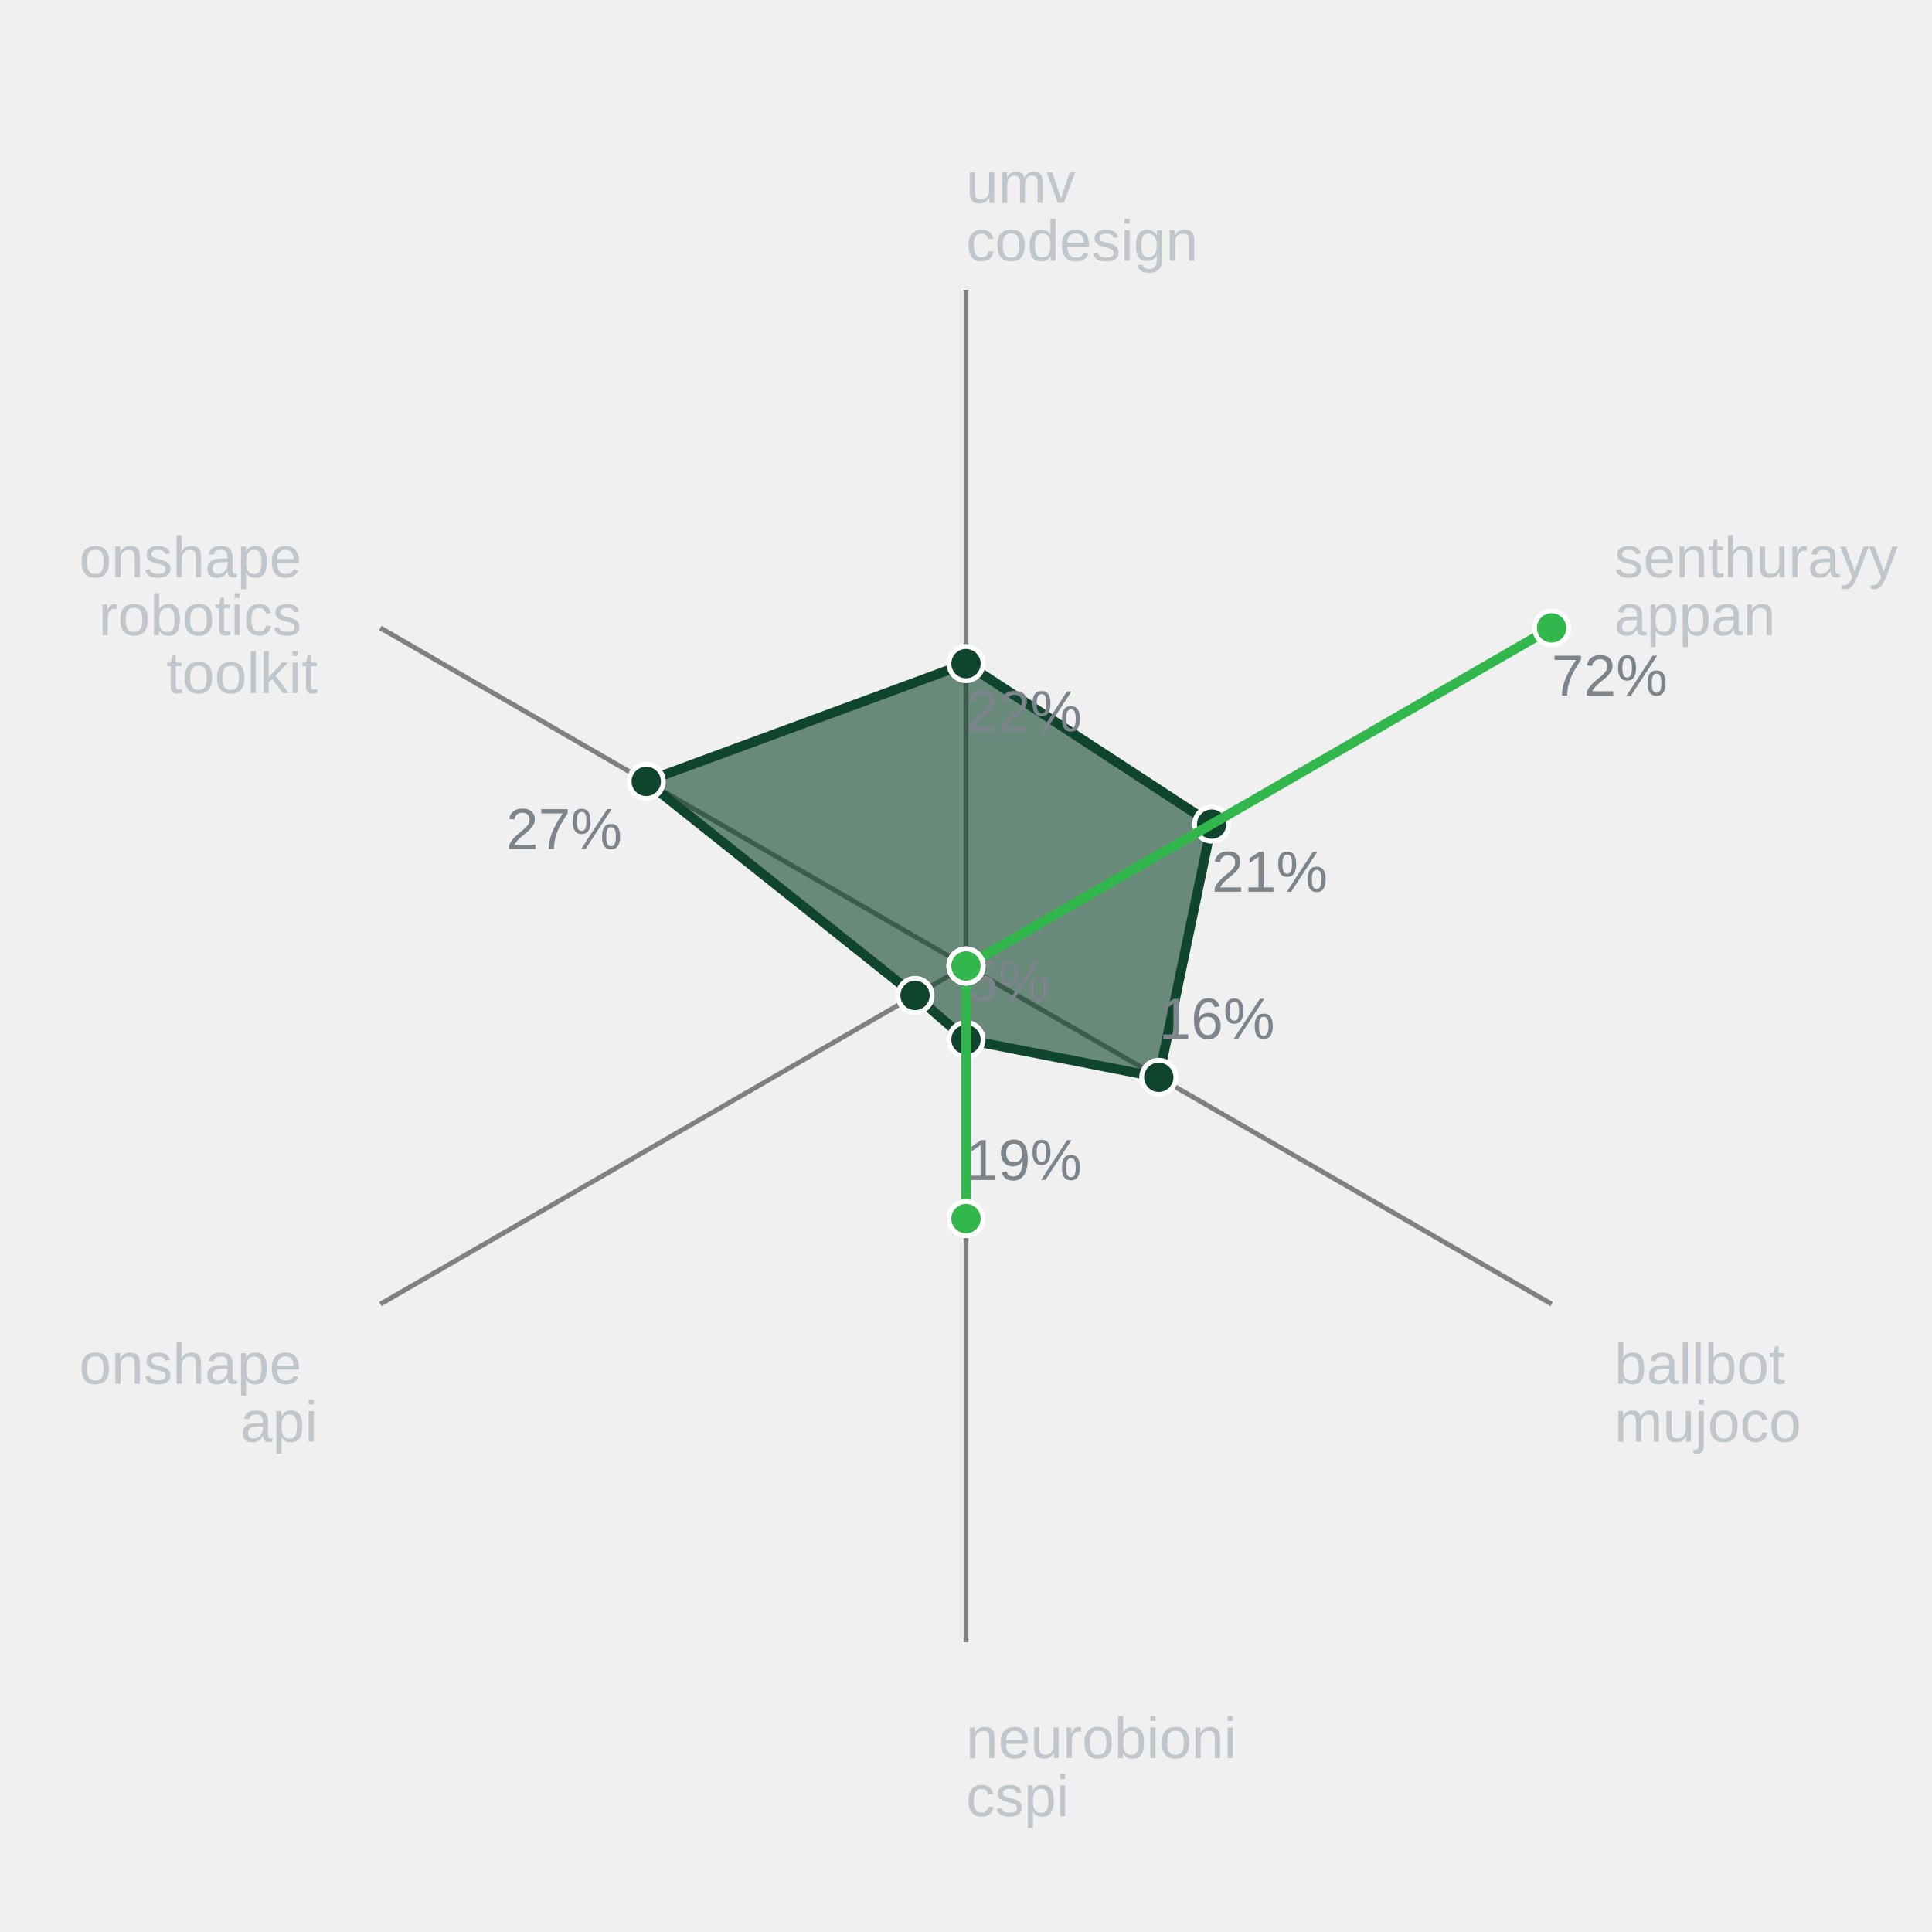
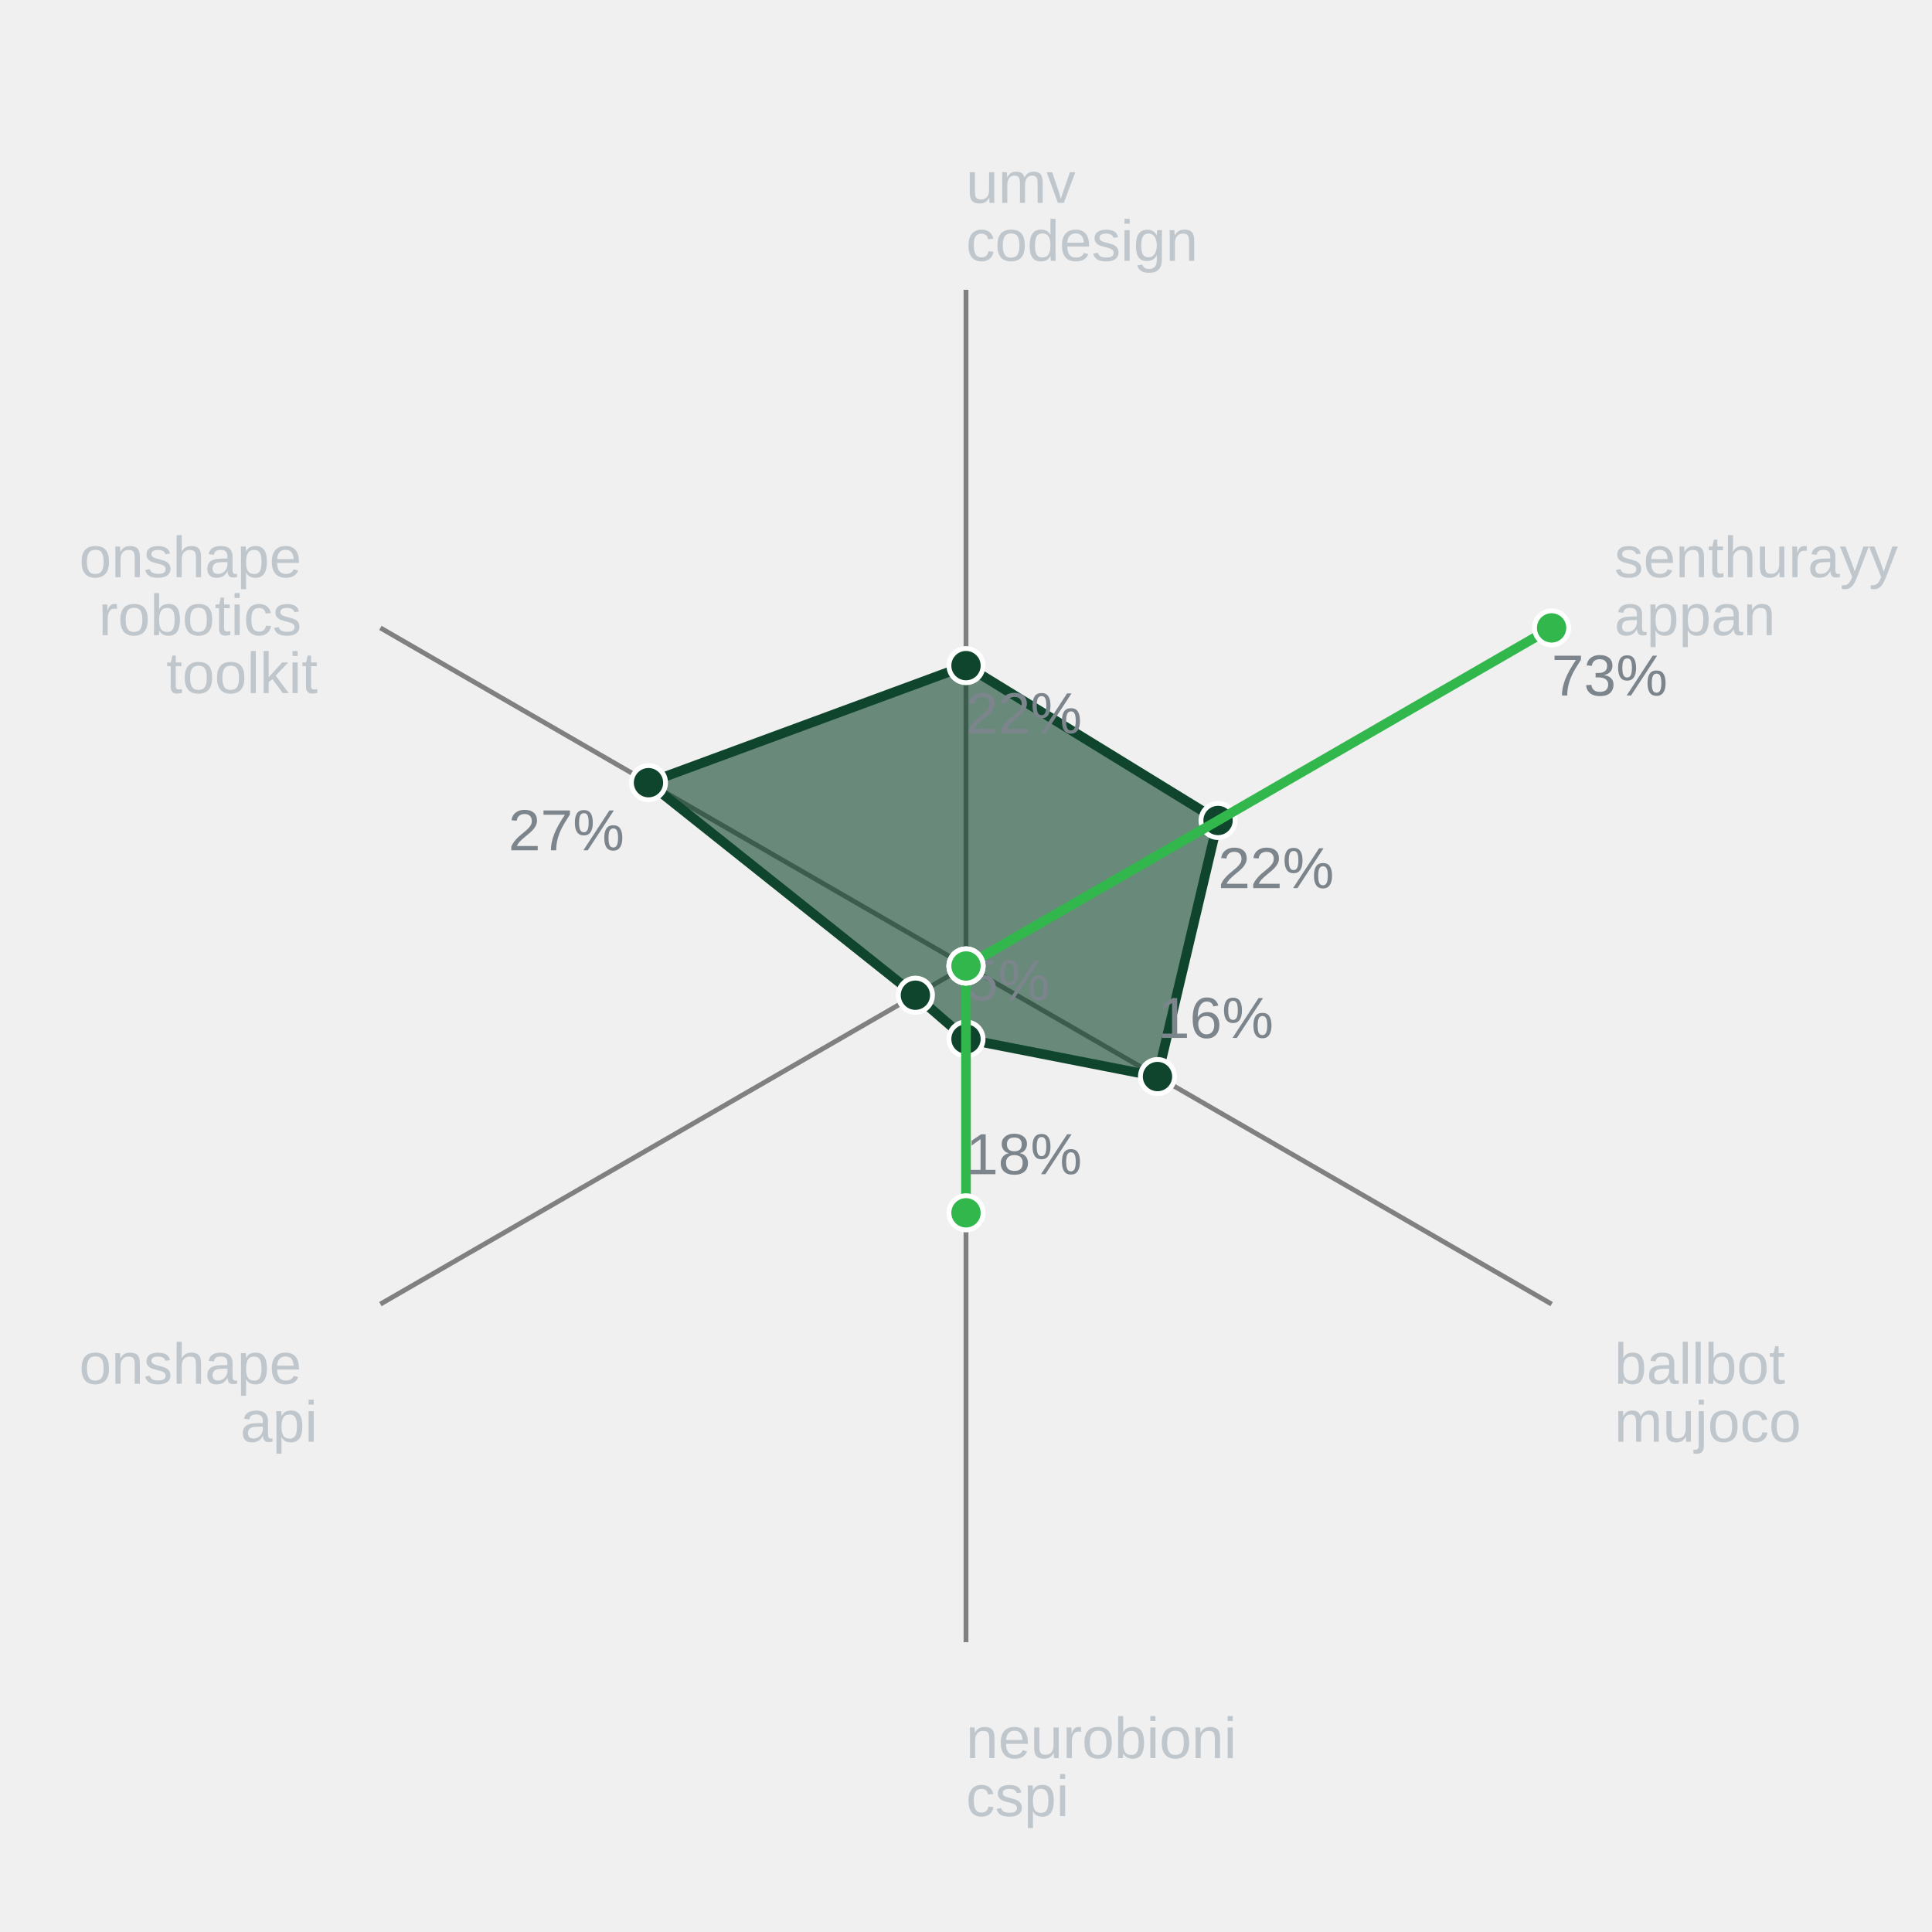
<svg xmlns="http://www.w3.org/2000/svg" version="1.1" class="marks" width="400" height="400" viewBox="0 0 400 400">
  <g fill="none" stroke-miterlimit="10" transform="translate(60,60)">
    <g class="mark-group role-frame root" role="graphics-object" aria-roledescription="group mark container">
      <g transform="translate(140,140)">
        <path class="background" aria-hidden="true" d="M0,0h280v280h-280Z" />
        <g>
          <g class="mark-rule role-mark radial-grid" role="graphics-symbol" aria-roledescription="rule mark container">
            <line transform="translate(0,0)" x2="-121.244" y2="-70" stroke="gray" stroke-width="1" />
            <line transform="translate(0,0)" x2="3.9658772283535856e-14" y2="-140" stroke="gray" stroke-width="1" />
            <line transform="translate(0,0)" x2="121.244" y2="-70" stroke="gray" stroke-width="1" />
            <line transform="translate(0,0)" x2="121.244" y2="70" stroke="gray" stroke-width="1" />
            <line transform="translate(0,0)" x2="8.572527594031473e-15" y2="140" stroke="gray" stroke-width="1" />
            <line transform="translate(0,0)" x2="-121.244" y2="70" stroke="gray" stroke-width="1" />
          </g>
          <g class="mark-group role-scope categories" role="graphics-object" aria-roledescription="group mark container">
            <g transform="translate(0,0)">
              <path class="background" aria-hidden="true" d="M0,0h0v0h0Z" />
              <g>
                <g class="mark-line role-mark category-line" role="graphics-symbol" aria-roledescription="line mark container">
-                   <path d="M-66.199,-38.22L0,-62.608L50.874,-29.372L39.913,23.044L0,15.232L-10.548,6.09Z" fill="#0f452d" fill-opacity="0.6" stroke="#0f452d" stroke-width="2" />
+                   <path d="M-65.738,-37.954L0,-62.188L52.183,-30.128L39.647,22.89L0,15.12L-10.475,6.048Z" fill="#0f452d" fill-opacity="0.6" stroke="#0f452d" stroke-width="2" />
                </g>
                <g class="mark-symbol role-mark category-point" role="graphics-symbol" aria-roledescription="symbol mark container">
-                   <path transform="translate(-66.19898,-38.22)" d="M3.536,0A3.536,3.536,0,1,1,-3.536,0A3.536,3.536,0,1,1,3.536,0" fill="#0f452d" stroke="white" stroke-width="1" />
-                   <path transform="translate(1.7735402965197233e-14,-62.608)" d="M3.536,0A3.536,3.536,0,1,1,-3.536,0A3.536,3.536,0,1,1,3.536,0" fill="#0f452d" stroke="white" stroke-width="1" />
-                   <path transform="translate(50.8738,-29.372)" d="M3.536,0A3.536,3.536,0,1,1,-3.536,0A3.536,3.536,0,1,1,3.536,0" fill="#0f452d" stroke="white" stroke-width="1" />
-                   <path transform="translate(39.91338,23.044)" d="M3.536,0A3.536,3.536,0,1,1,-3.536,0A3.536,3.536,0,1,1,3.536,0" fill="#0f452d" stroke="white" stroke-width="1" />
-                   <path transform="translate(9.326910022306243e-16,15.232)" d="M3.536,0A3.536,3.536,0,1,1,-3.536,0A3.536,3.536,0,1,1,3.536,0" fill="#0f452d" stroke="white" stroke-width="1" />
-                   <path transform="translate(-10.54819,6.09)" d="M3.536,0A3.536,3.536,0,1,1,-3.536,0A3.536,3.536,0,1,1,3.536,0" fill="#0f452d" stroke="white" stroke-width="1" />
+                   <path transform="translate(-65.73826,-37.954)" d="M3.536,0A3.536,3.536,0,1,1,-3.536,0A3.536,3.536,0,1,1,3.536,0" fill="#0f452d" stroke="white" stroke-width="1" />
+                   <path transform="translate(1.761642664834663e-14,-62.188)" d="M3.536,0A3.536,3.536,0,1,1,-3.536,0A3.536,3.536,0,1,1,3.536,0" fill="#0f452d" stroke="white" stroke-width="1" />
+                   <path transform="translate(52.18323,-30.128)" d="M3.536,0A3.536,3.536,0,1,1,-3.536,0A3.536,3.536,0,1,1,3.536,0" fill="#0f452d" stroke="white" stroke-width="1" />
+                   <path transform="translate(39.64664,22.89)" d="M3.536,0A3.536,3.536,0,1,1,-3.536,0A3.536,3.536,0,1,1,3.536,0" fill="#0f452d" stroke="white" stroke-width="1" />
+                   <path transform="translate(9.25832980155399e-16,15.12)" d="M3.536,0A3.536,3.536,0,1,1,-3.536,0A3.536,3.536,0,1,1,3.536,0" fill="#0f452d" stroke="white" stroke-width="1" />
+                   <path transform="translate(-10.47544,6.048)" d="M3.536,0A3.536,3.536,0,1,1,-3.536,0A3.536,3.536,0,1,1,3.536,0" fill="#0f452d" stroke="white" stroke-width="1" />
                </g>
                <g class="mark-text role-mark value-text" role="graphics-object" aria-roledescription="text mark container">
-                   <text text-anchor="end" transform="translate(-71.19898,-24.22)" font-family="Arial, sans-serif" font-size="12px" fill="#7c848c">27%</text>
-                   <text text-anchor="start" transform="translate(1.7735402965197233e-14,-48.608)" font-family="Arial, sans-serif" font-size="12px" fill="#7c848c">22%</text>
-                   <text text-anchor="start" transform="translate(50.8738,-15.372)" font-family="Arial, sans-serif" font-size="12px" fill="#7c848c">21%</text>
-                   <text text-anchor="start" transform="translate(39.91338,15.044)" font-family="Arial, sans-serif" font-size="12px" fill="#7c848c">16%</text>
-                   <text text-anchor="start" transform="translate(9.326910022306243e-16,7.232)" font-family="Arial, sans-serif" font-size="12px" fill="#7c848c">5%</text>
-                   <text text-anchor="end" transform="translate(-15.54819,-1.91)" font-family="Arial, sans-serif" font-size="12px" fill="#7c848c" />
+                   <text text-anchor="end" transform="translate(-70.73826,-23.954)" font-family="Arial, sans-serif" font-size="12px" fill="#7c848c">27%</text>
+                   <text text-anchor="start" transform="translate(1.761642664834663e-14,-48.188)" font-family="Arial, sans-serif" font-size="12px" fill="#7c848c">22%</text>
+                   <text text-anchor="start" transform="translate(52.18323,-16.128)" font-family="Arial, sans-serif" font-size="12px" fill="#7c848c">22%</text>
+                   <text text-anchor="start" transform="translate(39.64664,14.89)" font-family="Arial, sans-serif" font-size="12px" fill="#7c848c">16%</text>
+                   <text text-anchor="start" transform="translate(9.25832980155399e-16,7.12)" font-family="Arial, sans-serif" font-size="12px" fill="#7c848c">5%</text>
+                   <text text-anchor="end" transform="translate(-15.47544,-1.952)" font-family="Arial, sans-serif" font-size="12px" fill="#7c848c" />
                </g>
              </g>
              <path class="foreground" aria-hidden="true" d="" display="none" />
            </g>
            <g transform="translate(0,0)">
              <path class="background" aria-hidden="true" d="M0,0h0v0h0Z" />
              <g>
                <g class="mark-line role-mark category-line" role="graphics-symbol" aria-roledescription="line mark container">
-                   <path d="M0,0L0,0L121.244,-70L0,0L0,52.304L0,0Z" fill="#31b74c" fill-opacity="0.6" stroke="#31b74c" stroke-width="2" />
+                   <path d="M0,0L0,0L121.244,-70L0,0L0,51.1L0,0Z" fill="#31b74c" fill-opacity="0.6" stroke="#31b74c" stroke-width="2" />
                </g>
                <g class="mark-symbol role-mark category-point" role="graphics-symbol" aria-roledescription="symbol mark container">
                  <path transform="translate(0,0)" d="M3.536,0A3.536,3.536,0,1,1,-3.536,0A3.536,3.536,0,1,1,3.536,0" fill="#31b74c" stroke="white" stroke-width="1" />
                  <path transform="translate(0,0)" d="M3.536,0A3.536,3.536,0,1,1,-3.536,0A3.536,3.536,0,1,1,3.536,0" fill="#31b74c" stroke="white" stroke-width="1" />
                  <path transform="translate(121.2436,-70)" d="M3.536,0A3.536,3.536,0,1,1,-3.536,0A3.536,3.536,0,1,1,3.536,0" fill="#31b74c" stroke="white" stroke-width="1" />
                  <path transform="translate(0,0)" d="M3.536,0A3.536,3.536,0,1,1,-3.536,0A3.536,3.536,0,1,1,3.536,0" fill="#31b74c" stroke="white" stroke-width="1" />
-                   <path transform="translate(3.202696309130158e-15,52.304)" d="M3.536,0A3.536,3.536,0,1,1,-3.536,0A3.536,3.536,0,1,1,3.536,0" fill="#31b74c" stroke="white" stroke-width="1" />
+                   <path transform="translate(3.1289725718214877e-15,51.1)" d="M3.536,0A3.536,3.536,0,1,1,-3.536,0A3.536,3.536,0,1,1,3.536,0" fill="#31b74c" stroke="white" stroke-width="1" />
                  <path transform="translate(0,0)" d="M3.536,0A3.536,3.536,0,1,1,-3.536,0A3.536,3.536,0,1,1,3.536,0" fill="#31b74c" stroke="white" stroke-width="1" />
                </g>
                <g class="mark-text role-mark value-text" role="graphics-object" aria-roledescription="text mark container">
                  <text text-anchor="end" transform="translate(-5,14)" font-family="Arial, sans-serif" font-size="12px" fill="#7c848c" />
                  <text text-anchor="start" transform="translate(0,14)" font-family="Arial, sans-serif" font-size="12px" fill="#7c848c" />
-                   <text text-anchor="start" transform="translate(121.2436,-56)" font-family="Arial, sans-serif" font-size="12px" fill="#7c848c">72%</text>
+                   <text text-anchor="start" transform="translate(121.2436,-56)" font-family="Arial, sans-serif" font-size="12px" fill="#7c848c">73%</text>
                  <text text-anchor="start" transform="translate(0,-8)" font-family="Arial, sans-serif" font-size="12px" fill="#7c848c" />
-                   <text text-anchor="start" transform="translate(3.202696309130158e-15,44.304)" font-family="Arial, sans-serif" font-size="12px" fill="#7c848c">19%</text>
+                   <text text-anchor="start" transform="translate(3.1289725718214877e-15,43.1)" font-family="Arial, sans-serif" font-size="12px" fill="#7c848c">18%</text>
                  <text text-anchor="end" transform="translate(-5,-8)" font-family="Arial, sans-serif" font-size="12px" fill="#7c848c" />
                </g>
              </g>
              <path class="foreground" aria-hidden="true" d="" display="none" />
            </g>
          </g>
          <g class="mark-text role-mark key-label" role="graphics-object" aria-roledescription="text mark container">
            <text text-anchor="end" transform="translate(-134.2339,-80.5)" font-family="Arial, sans-serif" font-size="12px" fill="#bfc6cc">
              <tspan>onshape</tspan>
              <tspan x="0" dy="12">robotics</tspan>
              <tspan x="0" dy="12">toolkit</tspan>
            </text>
            <text text-anchor="start" transform="translate(4.390792645677184e-14,-158)" font-family="Arial, sans-serif" font-size="12px" fill="#bfc6cc">
              <tspan>umv</tspan>
              <tspan x="0" dy="12">codesign</tspan>
            </text>
            <text text-anchor="start" transform="translate(134.2339,-80.5)" font-family="Arial, sans-serif" font-size="12px" fill="#bfc6cc">
              <tspan>senthurayy</tspan>
              <tspan x="0" dy="12">appan</tspan>
            </text>
            <text text-anchor="start" transform="translate(134.2339,86.5)" font-family="Arial, sans-serif" font-size="12px" fill="#bfc6cc">
              <tspan>ballbot</tspan>
              <tspan x="0" dy="12">mujoco</tspan>
            </text>
            <text text-anchor="start" transform="translate(9.491012693391987e-15,164)" font-family="Arial, sans-serif" font-size="12px" fill="#bfc6cc">
              <tspan>neurobioni</tspan>
              <tspan x="0" dy="12">cspi</tspan>
            </text>
            <text text-anchor="end" transform="translate(-134.2339,86.5)" font-family="Arial, sans-serif" font-size="12px" fill="#bfc6cc">
              <tspan>onshape</tspan>
              <tspan x="0" dy="12">api</tspan>
            </text>
          </g>
        </g>
        <path class="foreground" aria-hidden="true" d="" display="none" />
      </g>
    </g>
  </g>
</svg>
